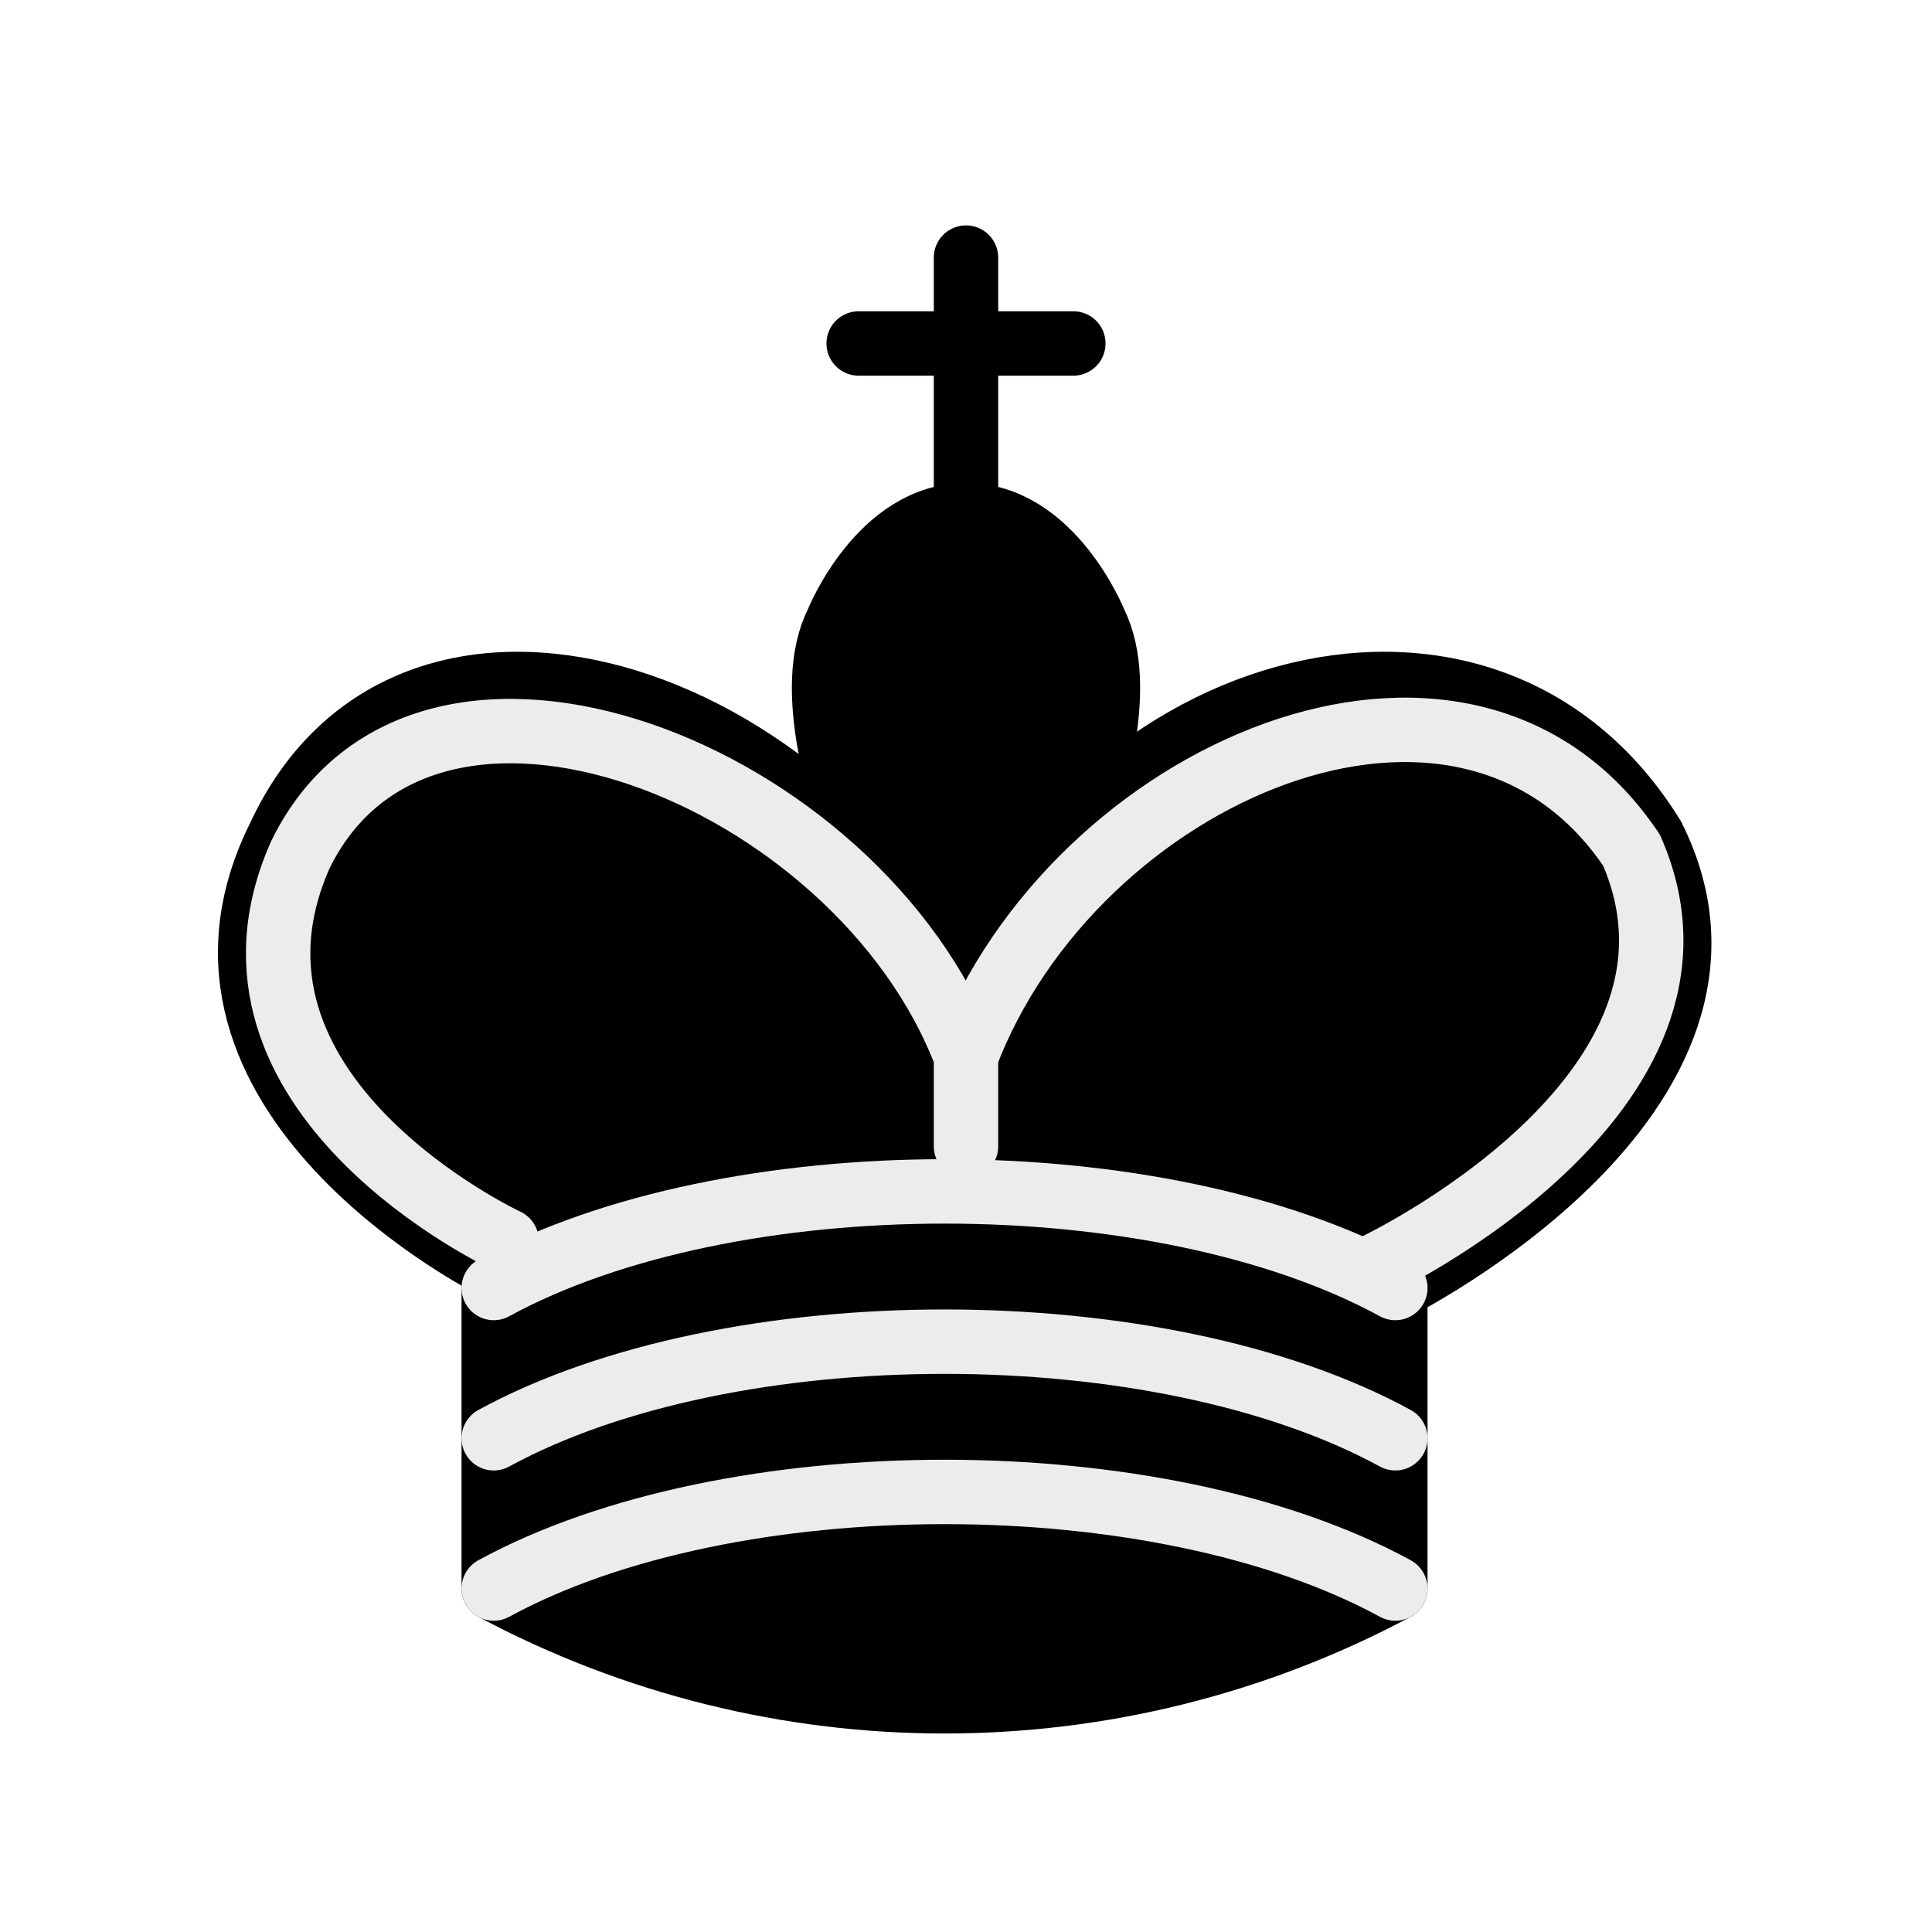
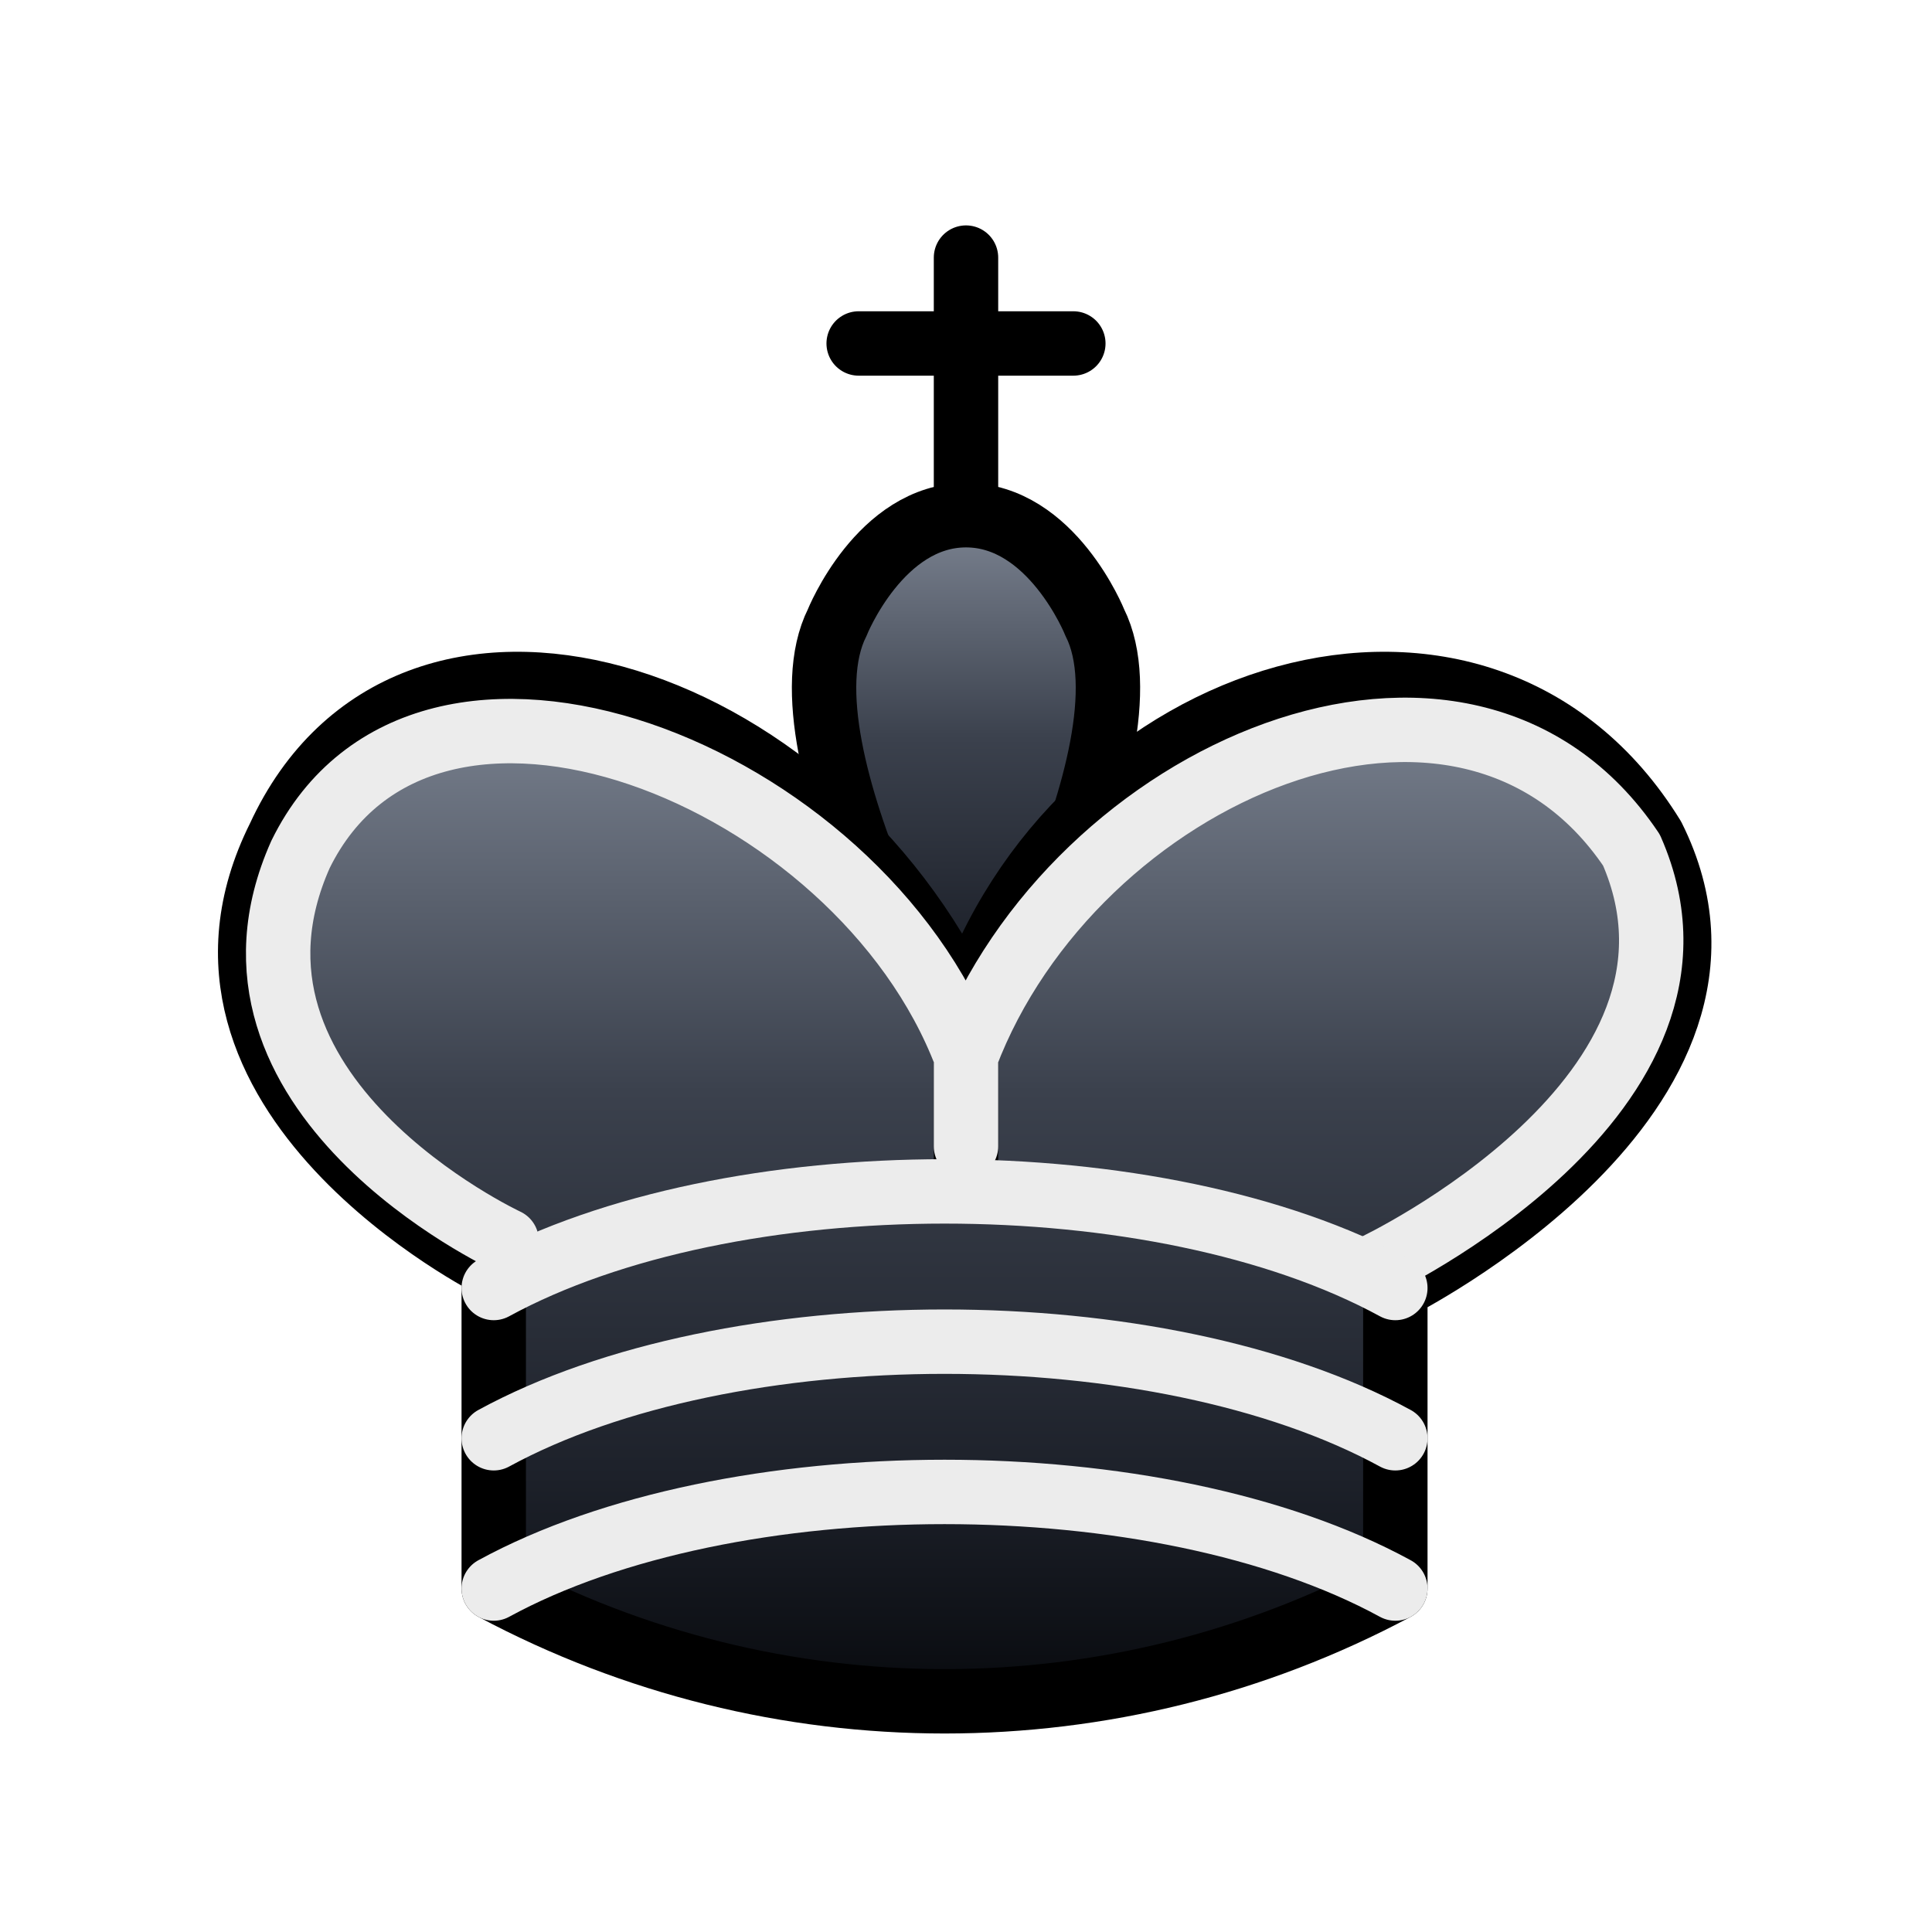
- <svg xmlns="http://www.w3.org/2000/svg" viewBox="0 0 45 45">
+ <svg xmlns="http://www.w3.org/2000/svg" fill="url(#bGrad)" viewBox="0 0 45 45">
+   <defs>
+     <linearGradient id="wGrad" x1="0" y1="0" x2="0" y2="1">
+       <stop offset="0" stop-color="#ffffff" />
+       <stop offset=".4" stop-color="#eef1f6" />
+       <stop offset=".78" stop-color="#d2d9e3" />
+       <stop offset="1" stop-color="#a6b0be" />
+     </linearGradient>
+     <linearGradient id="wGloss" x1="0" y1="0" x2="0" y2="1">
+       <stop offset="0" stop-color="#ffffff" stop-opacity=".9" />
+       <stop offset=".45" stop-color="#ffffff" stop-opacity="0" />
+     </linearGradient>
+     <linearGradient id="bGrad" x1="0" y1="0" x2="0" y2="1">
+       <stop offset="0" stop-color="#7c8492" />
+       <stop offset=".4" stop-color="#3b414d" />
+       <stop offset=".78" stop-color="#1d212a" />
+       <stop offset="1" stop-color="#080a0e" />
+     </linearGradient>
+   </defs>
  <g fill="none" fill-rule="evenodd" stroke="#000" stroke-linecap="round" stroke-linejoin="round" stroke-width="1.5">
    <path stroke-linejoin="miter" d="M22.5 11.6V6" />
-     <path fill="#000" stroke-linecap="butt" stroke-linejoin="miter" d="M22.5 25s4.5-7.5 3-10.5c0 0-1-2.5-3-2.5s-3 2.5-3 2.5c-1.5 3 3 10.5 3 10.5" />
-     <path fill="#000" d="M11.5 37a22.3 22.3 0 0 0 21 0v-7s9-4.5 6-10.5c-4-6.5-13.5-3.5-16 4V27v-3.5c-3.5-7.5-13-10.5-16-4-3 6 5 10 5 10z" />
+     <path fill="url(#bGrad)" stroke-linecap="butt" stroke-linejoin="miter" d="M22.5 25s4.5-7.5 3-10.5c0 0-1-2.5-3-2.5s-3 2.5-3 2.5c-1.5 3 3 10.5 3 10.5" />
+     <path fill="url(#bGrad)" d="M11.5 37a22.3 22.3 0 0 0 21 0v-7s9-4.5 6-10.5c-4-6.5-13.5-3.5-16 4V27v-3.5c-3.5-7.5-13-10.5-16-4-3 6 5 10 5 10z" />
    <path stroke-linejoin="miter" d="M20 8h5" />
    <path stroke="#ececec" d="M32 29.5s8.5-4 6-9.7C34.1 14 25 18 22.5 24.6v2.1-2.1C20 18 9.9 14 7 19.9c-2.5 5.6 4.8 9 4.8 9" />
    <path stroke="#ececec" d="M11.5 30c5.5-3 15.5-3 21 0m-21 3.5c5.5-3 15.5-3 21 0m-21 3.5c5.5-3 15.5-3 21 0" />
  </g>
</svg>
